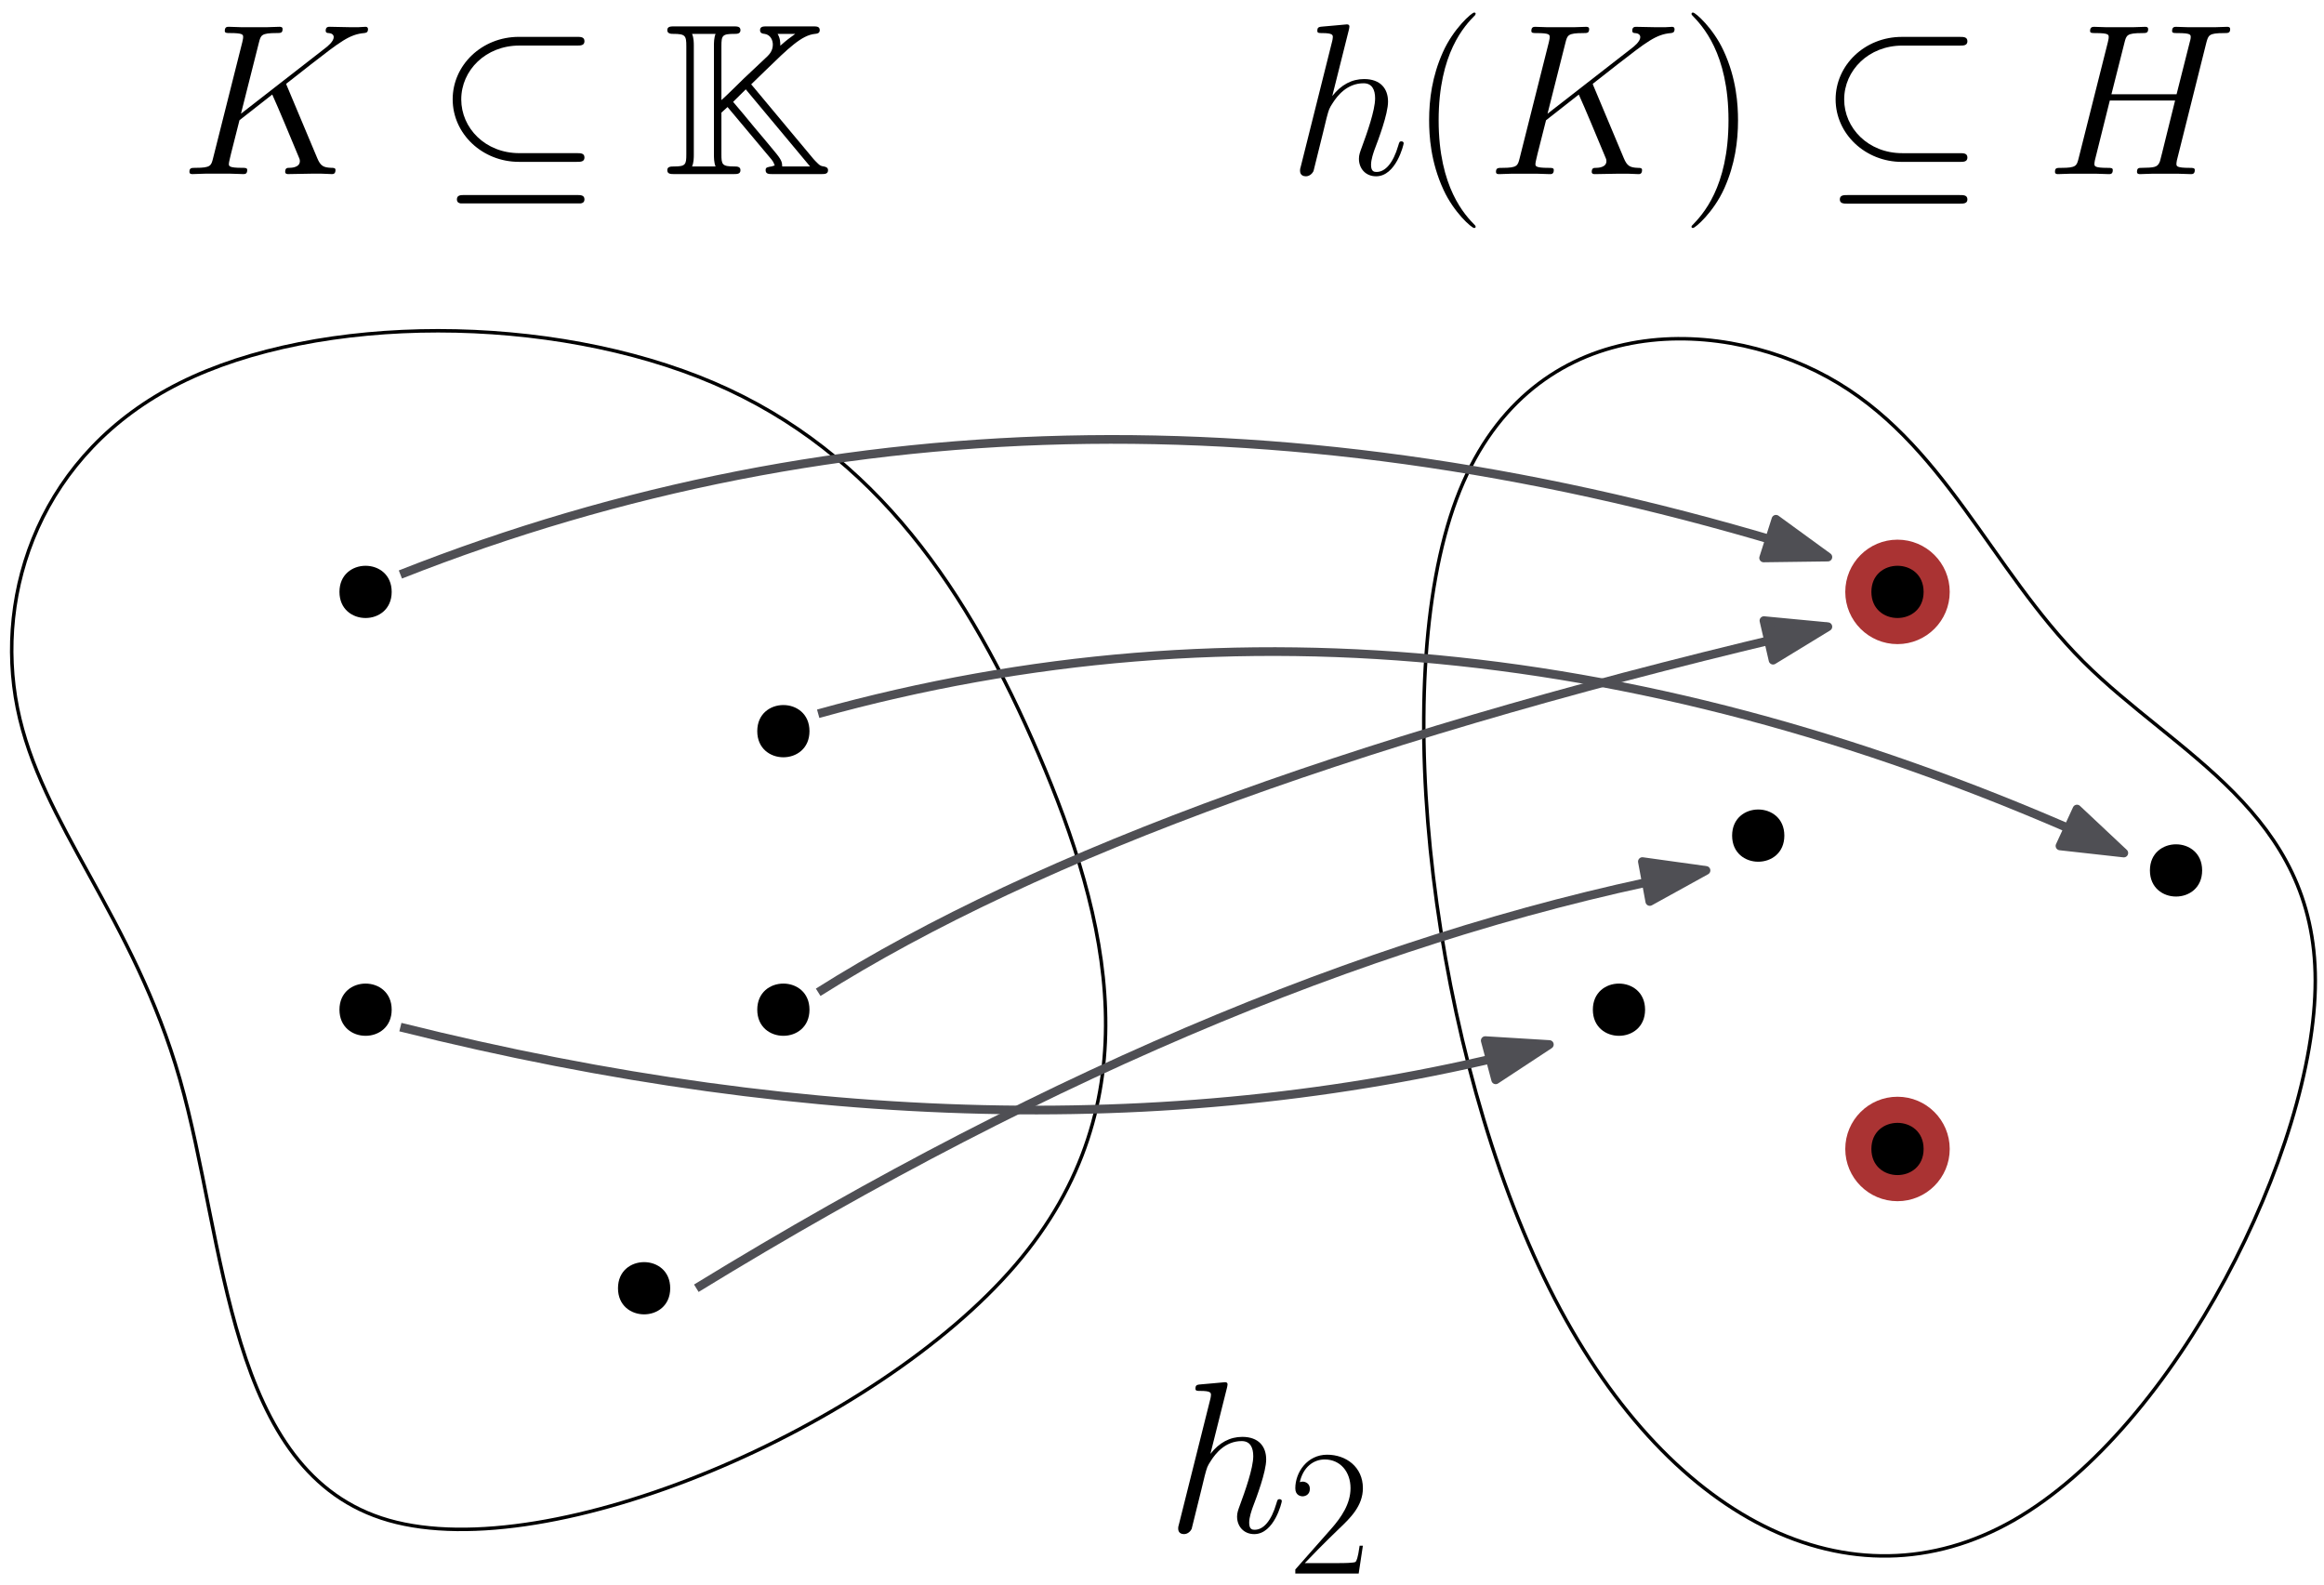
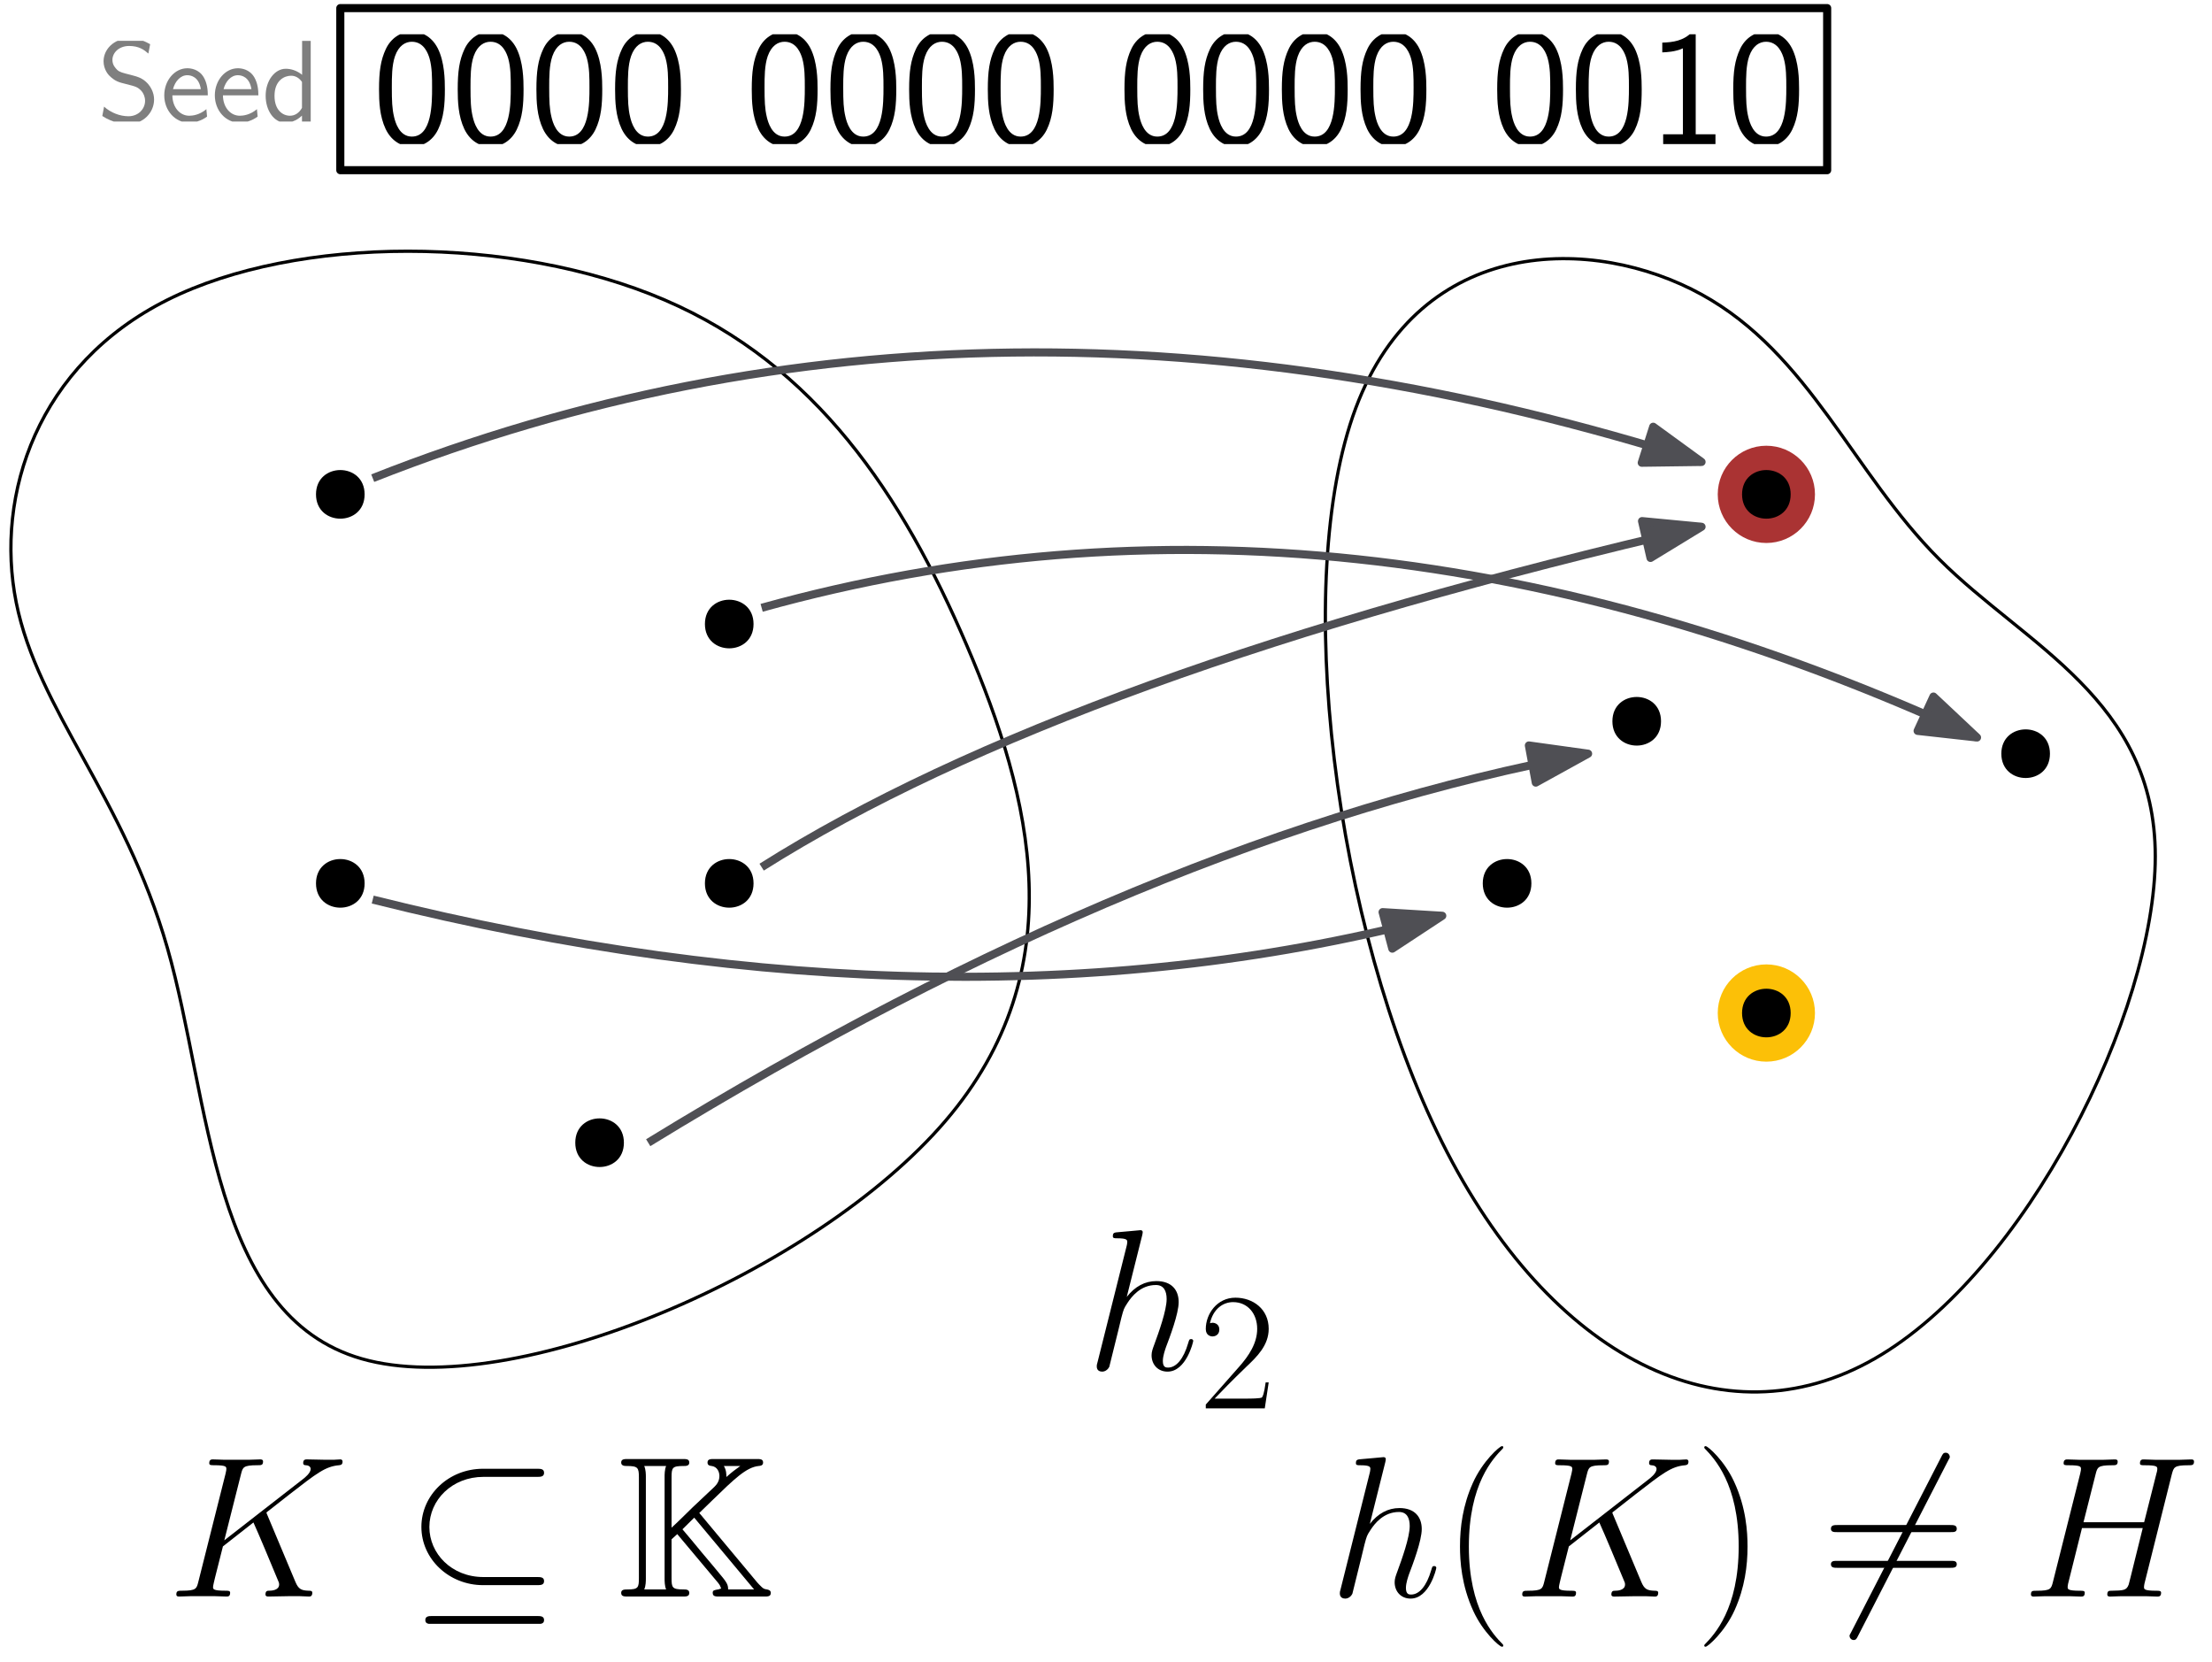
- <svg xmlns="http://www.w3.org/2000/svg" xmlns:xlink="http://www.w3.org/1999/xlink" width="267" height="182" viewBox="0 0 267 182">
+ <svg xmlns="http://www.w3.org/2000/svg" xmlns:xlink="http://www.w3.org/1999/xlink" width="273" height="205" viewBox="0 0 273 205">
  <defs>
    <g>
      <g id="glyph-0-0">
        <path d="M 12.391 -10.016 C 12.359 -10.094 12.266 -10.281 12.266 -10.359 C 12.266 -10.391 12.297 -10.406 12.719 -10.734 L 15.109 -12.609 C 18.438 -15.188 19.531 -16.062 21.234 -16.203 C 21.406 -16.234 21.656 -16.234 21.656 -16.656 C 21.656 -16.797 21.578 -16.922 21.391 -16.922 C 21.109 -16.922 20.812 -16.875 20.547 -16.875 L 19.609 -16.875 C 18.828 -16.875 18.016 -16.922 17.266 -16.922 C 17.094 -16.922 16.797 -16.922 16.797 -16.484 C 16.797 -16.234 16.969 -16.203 17.125 -16.203 C 17.391 -16.188 17.719 -16.078 17.719 -15.734 C 17.719 -15.234 16.969 -14.641 16.781 -14.5 L 7.062 -6.938 L 9.125 -15.109 C 9.344 -15.953 9.391 -16.203 11.156 -16.203 C 11.625 -16.203 11.844 -16.203 11.844 -16.672 C 11.844 -16.922 11.594 -16.922 11.469 -16.922 C 11.031 -16.922 10.5 -16.875 10.031 -16.875 L 7.109 -16.875 C 6.672 -16.875 6.125 -16.922 5.672 -16.922 C 5.484 -16.922 5.203 -16.922 5.203 -16.453 C 5.203 -16.203 5.422 -16.203 5.797 -16.203 C 7.312 -16.203 7.312 -16.016 7.312 -15.734 C 7.312 -15.688 7.312 -15.531 7.219 -15.172 L 3.859 -1.828 C 3.641 -0.969 3.594 -0.719 1.859 -0.719 C 1.391 -0.719 1.141 -0.719 1.141 -0.266 C 1.141 0 1.359 0 1.516 0 C 1.984 0 2.484 -0.047 2.953 -0.047 L 5.844 -0.047 C 6.312 -0.047 6.844 0 7.312 0 C 7.516 0 7.781 0 7.781 -0.469 C 7.781 -0.719 7.562 -0.719 7.188 -0.719 C 5.672 -0.719 5.672 -0.922 5.672 -1.172 C 5.672 -1.344 5.828 -1.953 5.922 -2.359 L 6.891 -6.188 L 10.656 -9.141 C 11.375 -7.562 12.688 -4.391 13.703 -1.953 C 13.781 -1.812 13.828 -1.656 13.828 -1.484 C 13.828 -0.75 12.844 -0.719 12.609 -0.719 C 12.391 -0.719 12.141 -0.719 12.141 -0.25 C 12.141 0 12.422 0 12.484 0 C 13.359 0 14.281 -0.047 15.141 -0.047 L 16.328 -0.047 C 16.703 -0.047 17.125 0 17.5 0 C 17.641 0 17.922 0 17.922 -0.469 C 17.922 -0.719 17.688 -0.719 17.453 -0.719 C 16.531 -0.75 16.203 -0.938 15.828 -1.828 Z M 12.391 -10.016 " />
      </g>
      <g id="glyph-1-0">
        <path d="M 16.328 -14.766 C 16.75 -14.766 17.203 -14.766 17.203 -15.266 C 17.203 -15.766 16.75 -15.766 16.328 -15.766 L 9.672 -15.766 C 5.406 -15.766 2.062 -12.516 2.062 -8.594 C 2.062 -4.609 5.484 -1.406 9.672 -1.406 L 16.328 -1.406 C 16.75 -1.406 17.203 -1.406 17.203 -1.906 C 17.203 -2.406 16.75 -2.406 16.328 -2.406 L 9.719 -2.406 C 5.797 -2.406 3.047 -5.297 3.047 -8.578 C 3.047 -11.938 5.875 -14.766 9.719 -14.766 Z M 3.422 2.406 C 3 2.406 2.547 2.406 2.547 2.906 C 2.547 3.391 3 3.391 3.422 3.391 L 16.328 3.391 C 16.75 3.391 17.203 3.391 17.203 2.906 C 17.203 2.406 16.75 2.406 16.328 2.406 Z M 3.422 2.406 " />
      </g>
      <g id="glyph-2-0">
        <path d="M 10.234 -10.312 L 11.844 -11.875 C 14.547 -14.5 16.031 -15.953 17.562 -16.109 C 17.766 -16.125 18.109 -16.156 18.109 -16.531 C 18.109 -16.969 17.75 -16.969 17.297 -16.969 L 12.062 -16.969 C 11.625 -16.969 11.25 -16.969 11.25 -16.531 C 11.25 -16.156 11.594 -16.125 11.766 -16.109 C 12.438 -16.016 12.719 -15.406 12.719 -14.875 C 12.719 -14.172 12.312 -13.75 12.094 -13.531 L 9.391 -10.984 C 8.828 -10.438 7.406 -9.016 6.812 -8.5 L 6.812 -14.688 C 6.812 -15.938 6.906 -16.109 8.344 -16.109 C 8.578 -16.109 9 -16.109 9 -16.531 C 9 -16.969 8.625 -16.969 8.172 -16.969 L 1.438 -16.969 C 0.984 -16.969 0.594 -16.969 0.594 -16.531 C 0.594 -16.109 1.062 -16.109 1.266 -16.109 C 2.672 -16.109 2.781 -15.906 2.781 -14.688 L 2.781 -2.281 C 2.781 -1.109 2.703 -0.875 1.391 -0.875 C 1.016 -0.875 0.594 -0.875 0.594 -0.453 C 0.594 0 0.984 0 1.438 0 L 8.172 0 C 8.625 0 9 0 9 -0.453 C 9 -0.875 8.578 -0.875 8.297 -0.875 C 6.891 -0.875 6.812 -1.094 6.812 -2.281 L 6.812 -7.062 L 7.516 -7.703 L 11.891 -2.484 L 12.547 -1.703 C 12.812 -1.359 12.812 -1.312 12.938 -0.984 C 12.781 -0.969 12.734 -0.922 12.641 -0.891 C 12.047 -0.797 11.891 -0.766 11.891 -0.453 C 11.891 0 12.266 0 12.719 0 L 18.234 0 C 18.688 0 19.062 0 19.062 -0.453 C 19.062 -0.766 18.766 -0.844 18.578 -0.875 C 18.219 -0.922 18.109 -1.016 17.922 -1.188 C 17.688 -1.406 17.516 -1.594 17.391 -1.734 Z M 15.297 -16.109 C 14.516 -15.531 14.469 -15.531 13.578 -14.75 C 13.578 -15.109 13.578 -15.594 13.266 -16.109 Z M 3.438 -0.875 C 3.641 -1.312 3.641 -1.938 3.641 -2.234 L 3.641 -14.75 C 3.641 -15.047 3.641 -15.656 3.438 -16.109 L 6.141 -16.109 C 5.953 -15.656 5.953 -15.047 5.953 -14.75 L 5.953 -2.234 C 5.953 -1.938 5.953 -1.312 6.141 -0.875 Z M 9.609 -9.734 L 17 -0.875 L 13.797 -0.875 C 13.781 -1.281 13.781 -1.531 13.141 -2.328 C 12.594 -3.016 11.172 -4.688 10.609 -5.359 C 10.109 -5.969 8.406 -8.031 8.156 -8.297 Z M 9.609 -9.734 " />
      </g>
      <g id="glyph-3-0">
        <path d="M 6.969 -16.578 C 6.984 -16.672 7.031 -16.828 7.031 -16.953 C 7.031 -17.203 6.797 -17.203 6.734 -17.203 C 6.719 -17.203 5.5 -17.094 5.375 -17.078 C 4.953 -17.047 4.578 -17 4.141 -16.969 C 3.516 -16.922 3.344 -16.906 3.344 -16.453 C 3.344 -16.203 3.547 -16.203 3.891 -16.203 C 5.109 -16.203 5.125 -15.984 5.125 -15.734 C 5.125 -15.594 5.078 -15.391 5.062 -15.312 L 1.469 -0.969 C 1.359 -0.594 1.359 -0.547 1.359 -0.391 C 1.359 0.156 1.781 0.25 2.031 0.25 C 2.453 0.25 2.781 -0.078 2.906 -0.344 L 4.016 -4.828 C 4.141 -5.375 4.281 -5.891 4.406 -6.438 C 4.688 -7.484 4.688 -7.516 5.156 -8.234 C 5.625 -8.953 6.734 -10.438 8.656 -10.438 C 9.641 -10.438 9.984 -9.688 9.984 -8.703 C 9.984 -7.312 9.016 -4.609 8.469 -3.125 C 8.25 -2.531 8.125 -2.203 8.125 -1.766 C 8.125 -0.641 8.891 0.25 10.094 0.25 C 12.391 0.25 13.266 -3.391 13.266 -3.547 C 13.266 -3.672 13.156 -3.766 13.016 -3.766 C 12.781 -3.766 12.766 -3.688 12.641 -3.266 C 12.062 -1.281 11.156 -0.25 10.156 -0.25 C 9.906 -0.25 9.516 -0.266 9.516 -1.062 C 9.516 -1.703 9.812 -2.5 9.906 -2.781 C 10.359 -3.969 11.469 -6.891 11.469 -8.328 C 11.469 -9.812 10.609 -10.922 8.719 -10.922 C 7.312 -10.922 6.078 -10.266 5.062 -8.969 Z M 6.969 -16.578 " />
      </g>
      <g id="glyph-4-0">
        <path d="M 7.578 6.047 C 7.578 6.016 7.578 5.969 7.516 5.891 C 6.375 4.734 3.328 1.562 3.328 -6.172 C 3.328 -13.906 6.312 -17.047 7.531 -18.281 C 7.531 -18.312 7.578 -18.359 7.578 -18.438 C 7.578 -18.516 7.516 -18.562 7.406 -18.562 C 7.141 -18.562 5.031 -16.734 3.812 -14 C 2.578 -11.25 2.234 -8.578 2.234 -6.188 C 2.234 -4.406 2.406 -1.391 3.891 1.812 C 5.078 4.391 7.109 6.188 7.406 6.188 C 7.531 6.188 7.578 6.141 7.578 6.047 Z M 7.578 6.047 " />
      </g>
      <g id="glyph-5-0">
        <path d="M 12.391 -10.016 C 12.359 -10.094 12.266 -10.281 12.266 -10.359 C 12.266 -10.391 12.297 -10.406 12.719 -10.734 L 15.109 -12.609 C 18.438 -15.188 19.531 -16.062 21.234 -16.203 C 21.406 -16.234 21.656 -16.234 21.656 -16.656 C 21.656 -16.797 21.578 -16.922 21.391 -16.922 C 21.109 -16.922 20.812 -16.875 20.547 -16.875 L 19.609 -16.875 C 18.828 -16.875 18.016 -16.922 17.266 -16.922 C 17.094 -16.922 16.797 -16.922 16.797 -16.484 C 16.797 -16.234 16.969 -16.203 17.125 -16.203 C 17.391 -16.188 17.719 -16.078 17.719 -15.734 C 17.719 -15.234 16.969 -14.641 16.781 -14.5 L 7.062 -6.938 L 9.125 -15.109 C 9.344 -15.953 9.391 -16.203 11.156 -16.203 C 11.625 -16.203 11.844 -16.203 11.844 -16.672 C 11.844 -16.922 11.594 -16.922 11.469 -16.922 C 11.031 -16.922 10.5 -16.875 10.031 -16.875 L 7.109 -16.875 C 6.672 -16.875 6.125 -16.922 5.672 -16.922 C 5.484 -16.922 5.203 -16.922 5.203 -16.453 C 5.203 -16.203 5.422 -16.203 5.797 -16.203 C 7.312 -16.203 7.312 -16.016 7.312 -15.734 C 7.312 -15.688 7.312 -15.531 7.219 -15.172 L 3.859 -1.828 C 3.641 -0.969 3.594 -0.719 1.859 -0.719 C 1.391 -0.719 1.141 -0.719 1.141 -0.266 C 1.141 0 1.359 0 1.516 0 C 1.984 0 2.484 -0.047 2.953 -0.047 L 5.844 -0.047 C 6.312 -0.047 6.844 0 7.312 0 C 7.516 0 7.781 0 7.781 -0.469 C 7.781 -0.719 7.562 -0.719 7.188 -0.719 C 5.672 -0.719 5.672 -0.922 5.672 -1.172 C 5.672 -1.344 5.828 -1.953 5.922 -2.359 L 6.891 -6.188 L 10.656 -9.141 C 11.375 -7.562 12.688 -4.391 13.703 -1.953 C 13.781 -1.812 13.828 -1.656 13.828 -1.484 C 13.828 -0.75 12.844 -0.719 12.609 -0.719 C 12.391 -0.719 12.141 -0.719 12.141 -0.25 C 12.141 0 12.422 0 12.484 0 C 13.359 0 14.281 -0.047 15.141 -0.047 L 16.328 -0.047 C 16.703 -0.047 17.125 0 17.5 0 C 17.641 0 17.922 0 17.922 -0.469 C 17.922 -0.719 17.688 -0.719 17.453 -0.719 C 16.531 -0.75 16.203 -0.938 15.828 -1.828 Z M 12.391 -10.016 " />
      </g>
      <g id="glyph-6-0">
        <path d="M 6.516 -6.172 C 6.516 -7.953 6.344 -10.984 4.859 -14.172 C 3.672 -16.75 1.641 -18.562 1.344 -18.562 C 1.266 -18.562 1.172 -18.531 1.172 -18.406 C 1.172 -18.359 1.188 -18.344 1.219 -18.281 C 2.406 -17.047 5.422 -13.906 5.422 -6.188 C 5.422 1.531 2.422 4.688 1.219 5.922 C 1.188 5.969 1.172 6 1.172 6.047 C 1.172 6.172 1.266 6.188 1.344 6.188 C 1.609 6.188 3.719 4.359 4.938 1.641 C 6.172 -1.109 6.516 -3.797 6.516 -6.172 Z M 6.516 -6.172 " />
      </g>
      <g id="glyph-7-0">
-         <path d="M 16.328 -14.766 C 16.75 -14.766 17.203 -14.766 17.203 -15.266 C 17.203 -15.766 16.75 -15.766 16.328 -15.766 L 9.672 -15.766 C 5.406 -15.766 2.062 -12.516 2.062 -8.594 C 2.062 -4.609 5.484 -1.406 9.672 -1.406 L 16.328 -1.406 C 16.75 -1.406 17.203 -1.406 17.203 -1.906 C 17.203 -2.406 16.75 -2.406 16.328 -2.406 L 9.719 -2.406 C 5.797 -2.406 3.047 -5.297 3.047 -8.578 C 3.047 -11.938 5.875 -14.766 9.719 -14.766 Z M 3.422 2.406 C 3 2.406 2.547 2.406 2.547 2.906 C 2.547 3.391 3 3.391 3.422 3.391 L 16.328 3.391 C 16.75 3.391 17.203 3.391 17.203 2.906 C 17.203 2.406 16.75 2.406 16.328 2.406 Z M 3.422 2.406 " />
+         <path d="M 15.609 -16.781 C 15.812 -17.125 15.812 -17.172 15.812 -17.25 C 15.812 -17.422 15.656 -17.75 15.312 -17.75 C 15.016 -17.75 14.938 -17.594 14.766 -17.25 L 3.641 4.391 C 3.438 4.734 3.438 4.781 3.438 4.859 C 3.438 5.062 3.625 5.359 3.938 5.359 C 4.234 5.359 4.312 5.203 4.484 4.859 Z M 15.609 -16.781 " />
      </g>
      <g id="glyph-8-0">
+         <path d="M 15.938 -7.953 C 16.312 -7.953 16.672 -7.953 16.672 -8.375 C 16.672 -8.828 16.25 -8.828 15.828 -8.828 L 1.984 -8.828 C 1.562 -8.828 1.141 -8.828 1.141 -8.375 C 1.141 -7.953 1.516 -7.953 1.891 -7.953 Z M 15.828 -3.547 C 16.25 -3.547 16.672 -3.547 16.672 -3.984 C 16.672 -4.406 16.312 -4.406 15.938 -4.406 L 1.891 -4.406 C 1.516 -4.406 1.141 -4.406 1.141 -3.984 C 1.141 -3.547 1.562 -3.547 1.984 -3.547 Z M 15.828 -3.547 " />
+       </g>
+       <g id="glyph-9-0">
        <path d="M 18.531 -15.109 C 18.766 -15.953 18.812 -16.203 20.562 -16.203 C 21.016 -16.203 21.266 -16.203 21.266 -16.656 C 21.266 -16.922 21.047 -16.922 20.891 -16.922 C 20.438 -16.922 19.922 -16.875 19.453 -16.875 L 16.531 -16.875 C 16.062 -16.875 15.531 -16.922 15.062 -16.922 C 14.891 -16.922 14.594 -16.922 14.594 -16.453 C 14.594 -16.203 14.766 -16.203 15.234 -16.203 C 16.734 -16.203 16.734 -16.016 16.734 -15.734 C 16.734 -15.688 16.734 -15.531 16.625 -15.172 L 15.109 -9.172 L 7.625 -9.172 L 9.125 -15.109 C 9.344 -15.953 9.391 -16.203 11.156 -16.203 C 11.594 -16.203 11.844 -16.203 11.844 -16.656 C 11.844 -16.922 11.625 -16.922 11.469 -16.922 C 11.031 -16.922 10.5 -16.875 10.031 -16.875 L 7.109 -16.875 C 6.641 -16.875 6.125 -16.922 5.656 -16.922 C 5.484 -16.922 5.172 -16.922 5.172 -16.453 C 5.172 -16.203 5.359 -16.203 5.828 -16.203 C 7.312 -16.203 7.312 -16.016 7.312 -15.734 C 7.312 -15.688 7.312 -15.531 7.219 -15.172 L 3.859 -1.828 C 3.641 -0.969 3.594 -0.719 1.891 -0.719 C 1.312 -0.719 1.141 -0.719 1.141 -0.25 C 1.141 0 1.406 0 1.484 0 C 1.938 0 2.453 -0.047 2.922 -0.047 L 5.844 -0.047 C 6.312 -0.047 6.844 0 7.312 0 C 7.516 0 7.781 0 7.781 -0.469 C 7.781 -0.719 7.562 -0.719 7.188 -0.719 C 5.672 -0.719 5.672 -0.922 5.672 -1.172 C 5.672 -1.188 5.672 -1.359 5.719 -1.562 L 7.438 -8.453 L 14.938 -8.453 C 14.516 -6.812 13.266 -1.641 13.203 -1.484 C 12.938 -0.75 12.547 -0.75 11.078 -0.719 C 10.781 -0.719 10.562 -0.719 10.562 -0.25 C 10.562 0 10.828 0 10.906 0 C 11.344 0 11.875 -0.047 12.344 -0.047 L 15.266 -0.047 C 15.734 -0.047 16.25 0 16.734 0 C 16.922 0 17.203 0 17.203 -0.469 C 17.203 -0.719 16.969 -0.719 16.609 -0.719 C 15.094 -0.719 15.094 -0.922 15.094 -1.172 C 15.094 -1.188 15.094 -1.359 15.141 -1.562 Z M 18.531 -15.109 " />
      </g>
-       <g id="glyph-9-0">
+       <g id="glyph-10-0">
        <path d="M 6.969 -16.578 C 6.984 -16.672 7.031 -16.828 7.031 -16.953 C 7.031 -17.203 6.797 -17.203 6.734 -17.203 C 6.719 -17.203 5.5 -17.094 5.375 -17.078 C 4.953 -17.047 4.578 -17 4.141 -16.969 C 3.516 -16.922 3.344 -16.906 3.344 -16.453 C 3.344 -16.203 3.547 -16.203 3.891 -16.203 C 5.109 -16.203 5.125 -15.984 5.125 -15.734 C 5.125 -15.594 5.078 -15.391 5.062 -15.312 L 1.469 -0.969 C 1.359 -0.594 1.359 -0.547 1.359 -0.391 C 1.359 0.156 1.781 0.25 2.031 0.25 C 2.453 0.25 2.781 -0.078 2.906 -0.344 L 4.016 -4.828 C 4.141 -5.375 4.281 -5.891 4.406 -6.438 C 4.688 -7.484 4.688 -7.516 5.156 -8.234 C 5.625 -8.953 6.734 -10.438 8.656 -10.438 C 9.641 -10.438 9.984 -9.688 9.984 -8.703 C 9.984 -7.312 9.016 -4.609 8.469 -3.125 C 8.25 -2.531 8.125 -2.203 8.125 -1.766 C 8.125 -0.641 8.891 0.25 10.094 0.25 C 12.391 0.25 13.266 -3.391 13.266 -3.547 C 13.266 -3.672 13.156 -3.766 13.016 -3.766 C 12.781 -3.766 12.766 -3.688 12.641 -3.266 C 12.062 -1.281 11.156 -0.25 10.156 -0.25 C 9.906 -0.25 9.516 -0.266 9.516 -1.062 C 9.516 -1.703 9.812 -2.5 9.906 -2.781 C 10.359 -3.969 11.469 -6.891 11.469 -8.328 C 11.469 -9.812 10.609 -10.922 8.719 -10.922 C 7.312 -10.922 6.078 -10.266 5.062 -8.969 Z M 6.969 -16.578 " />
      </g>
-       <g id="glyph-10-0">
+       <g id="glyph-11-0">
        <path d="M 8.609 -3.203 L 8.234 -3.203 C 8.031 -1.734 7.875 -1.484 7.781 -1.359 C 7.688 -1.203 6.203 -1.203 5.906 -1.203 L 1.938 -1.203 C 2.688 -2 4.125 -3.469 5.891 -5.172 C 7.141 -6.359 8.609 -7.766 8.609 -9.812 C 8.609 -12.25 6.672 -13.656 4.5 -13.656 C 2.234 -13.656 0.844 -11.656 0.844 -9.797 C 0.844 -8.984 1.453 -8.875 1.688 -8.875 C 1.906 -8.875 2.516 -9 2.516 -9.734 C 2.516 -10.375 1.984 -10.562 1.688 -10.562 C 1.562 -10.562 1.453 -10.531 1.359 -10.5 C 1.75 -12.25 2.953 -13.109 4.219 -13.109 C 6.016 -13.109 7.188 -11.688 7.188 -9.812 C 7.188 -8.016 6.141 -6.469 4.953 -5.125 L 0.844 -0.469 L 0.844 0 L 8.125 0 Z M 8.609 -3.203 " />
      </g>
+       <g id="glyph-12-0">
+         <path d="M 8.906 -6.75 C 8.906 -7.938 8.875 -10.125 8.031 -11.812 C 7.188 -13.453 5.828 -13.875 4.859 -13.875 C 3.453 -13.875 2.25 -13.062 1.625 -11.734 C 0.969 -10.344 0.781 -8.922 0.781 -6.75 C 0.781 -5.266 0.844 -3.453 1.594 -1.859 C 2.438 -0.109 3.859 0.328 4.828 0.328 C 6.109 0.328 7.359 -0.344 8.062 -1.781 C 8.781 -3.266 8.906 -4.891 8.906 -6.75 Z M 4.828 -0.922 C 3.266 -0.922 2.781 -2.734 2.641 -3.328 C 2.391 -4.359 2.359 -5.344 2.359 -6.984 C 2.359 -8.266 2.359 -9.703 2.75 -10.844 C 3.219 -12.172 4.047 -12.625 4.828 -12.625 C 6.359 -12.625 6.859 -11.094 7.016 -10.562 C 7.328 -9.453 7.328 -8.188 7.328 -6.984 C 7.328 -5.062 7.328 -0.922 4.828 -0.922 Z M 4.828 -0.922 " />
+       </g>
+       <g id="glyph-12-1">
+         <path d="M 5.859 -13.875 L 5.469 -13.875 C 4.359 -12.719 3.062 -12.562 1.734 -12.516 L 1.734 -11.312 C 2.328 -11.344 3.312 -11.375 4.281 -11.812 L 4.281 -1.203 L 1.844 -1.203 L 1.844 0 L 8.297 0 L 8.297 -1.203 L 5.859 -1.203 Z M 5.859 -13.875 " />
+       </g>
+       <g id="glyph-13-0">
+         <path d="M 6.531 -9.547 C 5.938 -9.875 5.219 -10.25 3.938 -10.25 C 2.016 -10.25 0.781 -8.875 0.781 -7.438 C 0.781 -6.422 1.391 -5.766 1.469 -5.688 C 2.172 -4.984 2.656 -4.844 3.578 -4.625 C 4.797 -4.312 4.984 -4.266 5.453 -3.781 C 5.688 -3.531 5.906 -3.062 5.906 -2.562 C 5.906 -1.578 5.094 -0.656 3.859 -0.656 C 2.812 -0.656 1.688 -1.078 0.844 -1.844 L 0.625 -0.688 C 1.938 0.172 3.203 0.297 3.859 0.297 C 5.703 0.297 7.016 -1.125 7.016 -2.719 C 7.016 -3.625 6.562 -4.312 6.25 -4.672 C 5.594 -5.375 5.062 -5.516 4.109 -5.766 C 3.125 -6.016 2.766 -6.094 2.453 -6.391 C 2.266 -6.594 1.875 -6.953 1.875 -7.609 C 1.875 -8.484 2.672 -9.328 3.938 -9.328 C 5.156 -9.328 5.797 -8.844 6.312 -8.391 Z M 6.531 -9.547 " />
+       </g>
+       <g id="glyph-13-1">
+         <path d="M 5.844 -3.234 C 5.844 -3.844 5.781 -4.719 5.328 -5.484 C 4.734 -6.469 3.734 -6.578 3.312 -6.578 C 1.766 -6.578 0.469 -5.094 0.469 -3.234 C 0.469 -1.328 1.844 0.141 3.516 0.141 C 4.172 0.141 4.969 -0.047 5.75 -0.609 C 5.75 -0.672 5.703 -1.125 5.703 -1.141 C 5.688 -1.156 5.672 -1.484 5.672 -1.531 C 4.812 -0.812 3.969 -0.719 3.547 -0.719 C 2.438 -0.719 1.484 -1.703 1.469 -3.234 Z M 1.547 -4 C 1.797 -4.969 2.469 -5.719 3.312 -5.719 C 3.766 -5.719 4.75 -5.516 4.984 -4 Z M 1.547 -4 " />
+       </g>
+       <g id="glyph-13-2">
+         <path d="M 6.062 -9.953 L 5 -9.953 L 5 -5.766 C 4.344 -6.312 3.594 -6.516 2.984 -6.516 C 1.625 -6.516 0.5 -5.047 0.5 -3.188 C 0.5 -1.328 1.562 0.141 2.922 0.141 C 3.453 0.141 4.266 -0.031 4.984 -0.734 L 4.984 0 L 6.062 0 Z M 4.984 -1.688 C 4.641 -1.078 4.125 -0.719 3.5 -0.719 C 2.625 -0.719 1.594 -1.391 1.594 -3.172 C 1.594 -5.078 2.812 -5.656 3.641 -5.656 C 4.203 -5.656 4.656 -5.359 4.984 -4.891 Z M 4.984 -1.688 " />
+       </g>
    </g>
    <clipPath id="clip-0">
-       <path clip-rule="nonzero" d="M 52 4 L 68 4 L 68 23.371 L 52 23.371 Z M 52 4 " />
+       <path clip-rule="nonzero" d="M 52 181 L 68 181 L 68 200.371 L 52 200.371 Z M 52 181 " />
    </clipPath>
    <clipPath id="clip-1">
-       <path clip-rule="nonzero" d="M 76 3 L 95.379 3 L 95.379 20 L 76 20 Z M 76 3 " />
+       <path clip-rule="nonzero" d="M 76 180 L 95.379 180 L 95.379 197 L 76 197 Z M 76 180 " />
    </clipPath>
    <clipPath id="clip-2">
-       <path clip-rule="nonzero" d="M 164 1.438 L 170 1.438 L 170 26.18 L 164 26.18 Z M 164 1.438 " />
+       <path clip-rule="nonzero" d="M 180 178.438 L 186 178.438 L 186 203.18 L 180 203.18 Z M 180 178.438 " />
    </clipPath>
    <clipPath id="clip-3">
-       <path clip-rule="nonzero" d="M 194 1.438 L 200 1.438 L 200 26.18 L 194 26.18 Z M 194 1.438 " />
+       <path clip-rule="nonzero" d="M 210 178.438 L 216 178.438 L 216 203.18 L 210 203.18 Z M 210 178.438 " />
    </clipPath>
    <clipPath id="clip-4">
-       <path clip-rule="nonzero" d="M 135 158.785 L 148 158.785 L 148 177 L 135 177 Z M 135 158.785 " />
+       <path clip-rule="nonzero" d="M 135 151.785 L 148 151.785 L 148 170 L 135 170 Z M 135 151.785 " />
    </clipPath>
    <clipPath id="clip-5">
-       <path clip-rule="nonzero" d="M 148 167 L 157 167 L 157 180.781 L 148 180.781 Z M 148 167 " />
+       <path clip-rule="nonzero" d="M 148 160 L 157 160 L 157 173.781 L 148 173.781 Z M 148 160 " />
+     </clipPath>
+     <clipPath id="clip-6">
+       <path clip-rule="nonzero" d="M 138 4.227 L 176.859 4.227 L 176.859 17.777 L 138 17.777 Z M 138 4.227 " />
+     </clipPath>
+     <clipPath id="clip-7">
+       <path clip-rule="nonzero" d="M 92 4.227 L 130.859 4.227 L 130.859 17.777 L 92 17.777 Z M 92 4.227 " />
+     </clipPath>
+     <clipPath id="clip-8">
+       <path clip-rule="nonzero" d="M 46 4.227 L 84.859 4.227 L 84.859 17.777 L 46 17.777 Z M 46 4.227 " />
+     </clipPath>
+     <clipPath id="clip-9">
+       <path clip-rule="nonzero" d="M 184 4.227 L 222.859 4.227 L 222.859 17.777 L 184 17.777 Z M 184 4.227 " />
+     </clipPath>
+     <clipPath id="clip-10">
+       <path clip-rule="nonzero" d="M 12 5.035 L 39 5.035 L 39 15 L 12 15 Z M 12 5.035 " />
    </clipPath>
  </defs>
-   <path fill-rule="evenodd" fill="rgb(0%, 0%, 0%)" fill-opacity="1" d="M 205 96 C 205 92 199 92 199 96 C 199 100 205 100 205 96 Z M 205 96 " />
-   <path fill-rule="evenodd" fill="rgb(66.7%, 20%, 20%)" fill-opacity="1" d="M 224 132 C 224 128.688 221.312 126 218 126 C 214.688 126 212 128.688 212 132 C 212 135.312 214.688 138 218 138 C 221.312 138 224 135.312 224 132 Z M 224 132 " />
-   <path fill-rule="evenodd" fill="rgb(66.7%, 20%, 20%)" fill-opacity="1" d="M 224 68 C 224 64.688 221.312 62 218 62 C 214.688 62 212 64.688 212 68 C 212 71.312 214.688 74 218 74 C 221.312 74 224 71.312 224 68 Z M 224 68 " />
-   <path fill-rule="evenodd" fill="rgb(0%, 0%, 0%)" fill-opacity="1" d="M 221 132 C 221 128 215 128 215 132 C 215 136 221 136 221 132 Z M 221 132 " />
-   <path fill-rule="evenodd" fill="rgb(100%, 100%, 100%)" fill-opacity="1" d="M 82 46 C 82 42.688 79.312 40 76 40 C 72.688 40 70 42.688 70 46 C 70 49.312 72.688 52 76 52 C 79.312 52 82 49.312 82 46 Z M 82 46 " />
-   <g fill="rgb(0%, 0%, 0%)" fill-opacity="1">
-     <use xlink:href="#glyph-0-0" x="20.622" y="20" />
+   <path fill-rule="evenodd" fill="rgb(99%, 75.4%, 2.7%)" fill-opacity="1" d="M 224 125 C 224 121.688 221.312 119 218 119 C 214.688 119 212 121.688 212 125 C 212 128.312 214.688 131 218 131 C 221.312 131 224 128.312 224 125 Z M 224 125 " />
+   <path fill-rule="evenodd" fill="rgb(0%, 0%, 0%)" fill-opacity="1" d="M 221 125 C 221 121 215 121 215 125 C 215 129 221 129 221 125 Z M 221 125 " />
+   <path fill-rule="evenodd" fill="rgb(0%, 0%, 0%)" fill-opacity="1" d="M 253 93 C 253 89 247 89 247 93 C 247 97 253 97 253 93 Z M 253 93 " />
+   <path fill-rule="evenodd" fill="rgb(0%, 0%, 0%)" fill-opacity="1" d="M 205 89 C 205 85 199 85 199 89 C 199 93 205 93 205 89 Z M 205 89 " />
+   <path fill-rule="evenodd" fill="rgb(66.7%, 20%, 20%)" fill-opacity="1" d="M 224 61 C 224 57.688 221.312 55 218 55 C 214.688 55 212 57.688 212 61 C 212 64.312 214.688 67 218 67 C 221.312 67 224 64.312 224 61 Z M 224 61 " />
+   <path fill-rule="evenodd" fill="rgb(100%, 100%, 100%)" fill-opacity="1" d="M 82 39 C 82 35.688 79.312 33 76 33 C 72.688 33 70 35.688 70 39 C 70 42.312 72.688 45 76 45 C 79.312 45 82 42.312 82 39 Z M 82 39 " />
+   <g fill="rgb(0%, 0%, 0%)" fill-opacity="1">
+     <use xlink:href="#glyph-0-0" x="20.622" y="197" />
  </g>
  <g clip-path="url(#clip-0)">
    <g fill="rgb(0%, 0%, 0%)" fill-opacity="1">
-       <use xlink:href="#glyph-1-0" x="49.945" y="20" />
+       <use xlink:href="#glyph-1-0" x="49.945" y="197" />
    </g>
  </g>
  <g clip-path="url(#clip-1)">
    <g fill="rgb(0%, 0%, 0%)" fill-opacity="1">
-       <use xlink:href="#glyph-2-0" x="76.07" y="20" />
-     </g>
-   </g>
-   <path fill-rule="evenodd" fill="rgb(0%, 0%, 0%)" fill-opacity="1" d="M 45 68 C 45 64 39 64 39 68 C 39 72 45 72 45 68 Z M 45 68 " />
-   <path fill-rule="evenodd" fill="rgb(0%, 0%, 0%)" fill-opacity="1" d="M 93 84 C 93 80 87 80 87 84 C 87 88 93 88 93 84 Z M 93 84 " />
-   <path fill-rule="evenodd" fill="rgb(0%, 0%, 0%)" fill-opacity="1" d="M 45 116 C 45 112 39 112 39 116 C 39 120 45 120 45 116 Z M 45 116 " />
-   <path fill-rule="evenodd" fill="rgb(0%, 0%, 0%)" fill-opacity="1" d="M 93 116 C 93 112 87 112 87 116 C 87 120 93 120 93 116 Z M 93 116 " />
-   <path fill-rule="evenodd" fill="rgb(0%, 0%, 0%)" fill-opacity="1" d="M 77 148 C 77 144 71 144 71 148 C 71 152 77 152 77 148 Z M 77 148 " />
-   <path fill-rule="evenodd" fill="rgb(0%, 0%, 0%)" fill-opacity="1" d="M 221 68 C 221 64 215 64 215 68 C 215 72 221 72 221 68 Z M 221 68 " />
-   <path fill-rule="evenodd" fill="rgb(0%, 0%, 0%)" fill-opacity="1" d="M 253 100 C 253 96 247 96 247 100 C 247 104 253 104 253 100 Z M 253 100 " />
-   <path fill-rule="evenodd" fill="rgb(0%, 0%, 0%)" fill-opacity="1" d="M 189 116 C 189 112 183 112 183 116 C 183 120 189 120 189 116 Z M 189 116 " />
-   <path fill="none" stroke-width="0.4" stroke-linecap="butt" stroke-linejoin="round" stroke="rgb(0%, 0%, 0%)" stroke-opacity="1" stroke-miterlimit="10" d="M 184 728 C 202.668 720 213.332 704 221.332 685.332 C 229.332 666.668 234.668 645.332 218.668 626.668 C 202.668 608 165.332 592 146.668 597.332 C 128 602.668 128 629.332 122.668 648 C 117.332 666.668 106.668 677.332 104 690.668 C 101.332 704 106.668 720 122.668 728 C 138.668 736 165.332 736 184 728 Z M 184 728 " transform="matrix(1, 0, 0, -1, -102, 772)" />
-   <g fill="rgb(0%, 0%, 0%)" fill-opacity="1">
-     <use xlink:href="#glyph-3-0" x="148" y="20.004" />
+       <use xlink:href="#glyph-2-0" x="76.07" y="197" />
+     </g>
+   </g>
+   <path fill-rule="evenodd" fill="rgb(0%, 0%, 0%)" fill-opacity="1" d="M 45 61 C 45 57 39 57 39 61 C 39 65 45 65 45 61 Z M 45 61 " />
+   <path fill-rule="evenodd" fill="rgb(0%, 0%, 0%)" fill-opacity="1" d="M 93 77 C 93 73 87 73 87 77 C 87 81 93 81 93 77 Z M 93 77 " />
+   <path fill-rule="evenodd" fill="rgb(0%, 0%, 0%)" fill-opacity="1" d="M 45 109 C 45 105 39 105 39 109 C 39 113 45 113 45 109 Z M 45 109 " />
+   <path fill-rule="evenodd" fill="rgb(0%, 0%, 0%)" fill-opacity="1" d="M 93 109 C 93 105 87 105 87 109 C 87 113 93 113 93 109 Z M 93 109 " />
+   <path fill-rule="evenodd" fill="rgb(0%, 0%, 0%)" fill-opacity="1" d="M 77 141 C 77 137 71 137 71 141 C 71 145 77 145 77 141 Z M 77 141 " />
+   <path fill-rule="evenodd" fill="rgb(0%, 0%, 0%)" fill-opacity="1" d="M 221 61 C 221 57 215 57 215 61 C 215 65 221 65 221 61 Z M 221 61 " />
+   <path fill-rule="evenodd" fill="rgb(0%, 0%, 0%)" fill-opacity="1" d="M 189 109 C 189 105 183 105 183 109 C 183 113 189 113 189 109 Z M 189 109 " />
+   <path fill="none" stroke-width="0.4" stroke-linecap="butt" stroke-linejoin="round" stroke="rgb(0%, 0%, 0%)" stroke-opacity="1" stroke-miterlimit="10" d="M 184 728 C 202.668 720 213.332 704 221.332 685.332 C 229.332 666.668 234.668 645.332 218.668 626.668 C 202.668 608 165.332 592 146.668 597.332 C 128 602.668 128 629.332 122.668 648 C 117.332 666.668 106.668 677.332 104 690.668 C 101.332 704 106.668 720 122.668 728 C 138.668 736 165.332 736 184 728 Z M 184 728 " transform="matrix(1, 0, 0, -1, -102, 765)" />
+   <g fill="rgb(0%, 0%, 0%)" fill-opacity="1">
+     <use xlink:href="#glyph-3-0" x="164" y="197.004" />
  </g>
  <g clip-path="url(#clip-2)">
    <g fill="rgb(0%, 0%, 0%)" fill-opacity="1">
-       <use xlink:href="#glyph-4-0" x="161.955" y="20.004" />
-     </g>
-   </g>
-   <g fill="rgb(0%, 0%, 0%)" fill-opacity="1">
-     <use xlink:href="#glyph-5-0" x="170.73" y="20.004" />
+       <use xlink:href="#glyph-4-0" x="177.955" y="197.004" />
+     </g>
+   </g>
+   <g fill="rgb(0%, 0%, 0%)" fill-opacity="1">
+     <use xlink:href="#glyph-5-0" x="186.73" y="197.004" />
  </g>
  <g clip-path="url(#clip-3)">
    <g fill="rgb(0%, 0%, 0%)" fill-opacity="1">
-       <use xlink:href="#glyph-6-0" x="193.162" y="20.004" />
-     </g>
-   </g>
-   <g fill="rgb(0%, 0%, 0%)" fill-opacity="1">
-     <use xlink:href="#glyph-7-0" x="208.828" y="20.004" />
-   </g>
-   <g fill="rgb(0%, 0%, 0%)" fill-opacity="1">
-     <use xlink:href="#glyph-8-0" x="234.953" y="20.004" />
-   </g>
-   <path fill="none" stroke-width="0.4" stroke-linecap="butt" stroke-linejoin="round" stroke="rgb(0%, 0%, 0%)" stroke-opacity="1" stroke-miterlimit="10" d="M 341.332 696 C 352 685.332 368 678.668 368 659.332 C 368 640 352 608 333.332 597.332 C 314.668 586.668 293.332 597.332 280 624 C 266.668 650.668 261.332 693.332 269.332 714.668 C 277.332 736 298.668 736 312 728.668 C 325.332 721.332 330.668 706.668 341.332 696 Z M 341.332 696 " transform="matrix(1, 0, 0, -1, -102, 772)" />
-   <path fill="none" stroke-width="1" stroke-linecap="butt" stroke-linejoin="round" stroke="rgb(31%, 31%, 33%)" stroke-opacity="1" stroke-miterlimit="10" d="M 148 706 C 198.668 726 253.332 726.668 312 708 " transform="matrix(1, 0, 0, -1, -102, 772)" />
-   <path fill-rule="evenodd" fill="rgb(31%, 31%, 33%)" fill-opacity="1" stroke-width="1" stroke-linecap="butt" stroke-linejoin="round" stroke="rgb(31%, 31%, 33%)" stroke-opacity="1" stroke-miterlimit="10" d="M 312 708 L 306.035 712.344 L 304.621 707.902 Z M 312 708 " transform="matrix(1, 0, 0, -1, -102, 772)" />
-   <path fill="none" stroke-width="1" stroke-linecap="butt" stroke-linejoin="round" stroke="rgb(31%, 31%, 33%)" stroke-opacity="1" stroke-miterlimit="10" d="M 196 690 C 244 703.332 294 698 346 674 " transform="matrix(1, 0, 0, -1, -102, 772)" />
-   <path fill-rule="evenodd" fill="rgb(31%, 31%, 33%)" fill-opacity="1" stroke-width="1" stroke-linecap="butt" stroke-linejoin="round" stroke="rgb(31%, 31%, 33%)" stroke-opacity="1" stroke-miterlimit="10" d="M 346 674 L 340.621 679.051 L 338.668 674.816 Z M 346 674 " transform="matrix(1, 0, 0, -1, -102, 772)" />
-   <path fill="none" stroke-width="1" stroke-linecap="butt" stroke-linejoin="round" stroke="rgb(31%, 31%, 33%)" stroke-opacity="1" stroke-miterlimit="10" d="M 148 654 C 196 642 240 641.332 280 652 " transform="matrix(1, 0, 0, -1, -102, 772)" />
-   <path fill-rule="evenodd" fill="rgb(31%, 31%, 33%)" fill-opacity="1" stroke-width="1" stroke-linecap="butt" stroke-linejoin="round" stroke="rgb(31%, 31%, 33%)" stroke-opacity="1" stroke-miterlimit="10" d="M 280 652 L 272.637 652.449 L 273.836 647.945 Z M 280 652 " transform="matrix(1, 0, 0, -1, -102, 772)" />
-   <path fill="none" stroke-width="1" stroke-linecap="butt" stroke-linejoin="round" stroke="rgb(31%, 31%, 33%)" stroke-opacity="1" stroke-miterlimit="10" d="M 196 658 C 221.332 674 260 688 312 700 " transform="matrix(1, 0, 0, -1, -102, 772)" />
-   <path fill-rule="evenodd" fill="rgb(31%, 31%, 33%)" fill-opacity="1" stroke-width="1" stroke-linecap="butt" stroke-linejoin="round" stroke="rgb(31%, 31%, 33%)" stroke-opacity="1" stroke-miterlimit="10" d="M 312 700 L 304.656 700.699 L 305.703 696.156 Z M 312 700 " transform="matrix(1, 0, 0, -1, -102, 772)" />
+       <use xlink:href="#glyph-6-0" x="209.162" y="197.004" />
+     </g>
+   </g>
+   <g fill="rgb(0%, 0%, 0%)" fill-opacity="1">
+     <use xlink:href="#glyph-7-0" x="224.828" y="197.004" />
+   </g>
+   <g fill="rgb(0%, 0%, 0%)" fill-opacity="1">
+     <use xlink:href="#glyph-8-0" x="224.828" y="197.004" />
+   </g>
+   <g fill="rgb(0%, 0%, 0%)" fill-opacity="1">
+     <use xlink:href="#glyph-9-0" x="249.515" y="197.004" />
+   </g>
+   <path fill="none" stroke-width="0.4" stroke-linecap="butt" stroke-linejoin="round" stroke="rgb(0%, 0%, 0%)" stroke-opacity="1" stroke-miterlimit="10" d="M 341.332 696 C 352 685.332 368 678.668 368 659.332 C 368 640 352 608 333.332 597.332 C 314.668 586.668 293.332 597.332 280 624 C 266.668 650.668 261.332 693.332 269.332 714.668 C 277.332 736 298.668 736 312 728.668 C 325.332 721.332 330.668 706.668 341.332 696 Z M 341.332 696 " transform="matrix(1, 0, 0, -1, -102, 765)" />
+   <path fill="none" stroke-width="1" stroke-linecap="butt" stroke-linejoin="round" stroke="rgb(31%, 31%, 33%)" stroke-opacity="1" stroke-miterlimit="10" d="M 148 706 C 198.668 726 253.332 726.668 312 708 " transform="matrix(1, 0, 0, -1, -102, 765)" />
+   <path fill-rule="evenodd" fill="rgb(31%, 31%, 33%)" fill-opacity="1" stroke-width="1" stroke-linecap="butt" stroke-linejoin="round" stroke="rgb(31%, 31%, 33%)" stroke-opacity="1" stroke-miterlimit="10" d="M 312 708 L 306.035 712.344 L 304.621 707.902 Z M 312 708 " transform="matrix(1, 0, 0, -1, -102, 765)" />
+   <path fill="none" stroke-width="1" stroke-linecap="butt" stroke-linejoin="round" stroke="rgb(31%, 31%, 33%)" stroke-opacity="1" stroke-miterlimit="10" d="M 196 690 C 244 703.332 294 698 346 674 " transform="matrix(1, 0, 0, -1, -102, 765)" />
+   <path fill-rule="evenodd" fill="rgb(31%, 31%, 33%)" fill-opacity="1" stroke-width="1" stroke-linecap="butt" stroke-linejoin="round" stroke="rgb(31%, 31%, 33%)" stroke-opacity="1" stroke-miterlimit="10" d="M 346 674 L 340.621 679.051 L 338.668 674.816 Z M 346 674 " transform="matrix(1, 0, 0, -1, -102, 765)" />
+   <path fill="none" stroke-width="1" stroke-linecap="butt" stroke-linejoin="round" stroke="rgb(31%, 31%, 33%)" stroke-opacity="1" stroke-miterlimit="10" d="M 148 654 C 196 642 240 641.332 280 652 " transform="matrix(1, 0, 0, -1, -102, 765)" />
+   <path fill-rule="evenodd" fill="rgb(31%, 31%, 33%)" fill-opacity="1" stroke-width="1" stroke-linecap="butt" stroke-linejoin="round" stroke="rgb(31%, 31%, 33%)" stroke-opacity="1" stroke-miterlimit="10" d="M 280 652 L 272.637 652.449 L 273.836 647.945 Z M 280 652 " transform="matrix(1, 0, 0, -1, -102, 765)" />
+   <path fill="none" stroke-width="1" stroke-linecap="butt" stroke-linejoin="round" stroke="rgb(31%, 31%, 33%)" stroke-opacity="1" stroke-miterlimit="10" d="M 196 658 C 221.332 674 260 688 312 700 " transform="matrix(1, 0, 0, -1, -102, 765)" />
+   <path fill-rule="evenodd" fill="rgb(31%, 31%, 33%)" fill-opacity="1" stroke-width="1" stroke-linecap="butt" stroke-linejoin="round" stroke="rgb(31%, 31%, 33%)" stroke-opacity="1" stroke-miterlimit="10" d="M 312 700 L 304.656 700.699 L 305.703 696.156 Z M 312 700 " transform="matrix(1, 0, 0, -1, -102, 765)" />
  <g clip-path="url(#clip-4)">
    <g fill="rgb(0%, 0%, 0%)" fill-opacity="1">
-       <use xlink:href="#glyph-9-0" x="134" y="175.998" />
+       <use xlink:href="#glyph-10-0" x="134" y="168.998" />
    </g>
  </g>
  <g clip-path="url(#clip-5)">
    <g fill="rgb(0%, 0%, 0%)" fill-opacity="1">
-       <use xlink:href="#glyph-10-0" x="147.971" y="180.78" />
-     </g>
-   </g>
-   <path fill="none" stroke-width="1" stroke-linecap="butt" stroke-linejoin="round" stroke="rgb(31%, 31%, 33%)" stroke-opacity="1" stroke-miterlimit="10" d="M 182 624 C 223.332 649.332 262 665.332 298 672 " transform="matrix(1, 0, 0, -1, -102, 772)" />
-   <path fill-rule="evenodd" fill="rgb(31%, 31%, 33%)" fill-opacity="1" stroke-width="1" stroke-linecap="butt" stroke-linejoin="round" stroke="rgb(31%, 31%, 33%)" stroke-opacity="1" stroke-miterlimit="10" d="M 298 672 L 290.691 673.016 L 291.543 668.434 Z M 298 672 " transform="matrix(1, 0, 0, -1, -102, 772)" />
+       <use xlink:href="#glyph-11-0" x="147.971" y="173.78" />
+     </g>
+   </g>
+   <path fill="none" stroke-width="1" stroke-linecap="butt" stroke-linejoin="round" stroke="rgb(31%, 31%, 33%)" stroke-opacity="1" stroke-miterlimit="10" d="M 182 624 C 223.332 649.332 262 665.332 298 672 " transform="matrix(1, 0, 0, -1, -102, 765)" />
+   <path fill-rule="evenodd" fill="rgb(31%, 31%, 33%)" fill-opacity="1" stroke-width="1" stroke-linecap="butt" stroke-linejoin="round" stroke="rgb(31%, 31%, 33%)" stroke-opacity="1" stroke-miterlimit="10" d="M 298 672 L 290.691 673.016 L 291.543 668.434 Z M 298 672 " transform="matrix(1, 0, 0, -1, -102, 765)" />
+   <path fill="none" stroke-width="1" stroke-linecap="butt" stroke-linejoin="round" stroke="rgb(0%, 0%, 0%)" stroke-opacity="1" stroke-miterlimit="10" d="M 144 764 L 144 744 L 327.504 744 L 327.504 764 Z M 144 764 " transform="matrix(1, 0, 0, -1, -102, 765)" />
+   <g clip-path="url(#clip-6)">
+     <g fill="rgb(0%, 0%, 0%)" fill-opacity="1">
+       <use xlink:href="#glyph-12-0" x="137.999" y="17.776" />
+       <use xlink:href="#glyph-12-0" x="147.71" y="17.776" />
+       <use xlink:href="#glyph-12-0" x="157.422" y="17.776" />
+       <use xlink:href="#glyph-12-0" x="167.133" y="17.776" />
+     </g>
+   </g>
+   <g clip-path="url(#clip-7)">
+     <g fill="rgb(0%, 0%, 0%)" fill-opacity="1">
+       <use xlink:href="#glyph-12-0" x="91.999" y="17.776" />
+       <use xlink:href="#glyph-12-0" x="101.71" y="17.776" />
+       <use xlink:href="#glyph-12-0" x="111.422" y="17.776" />
+       <use xlink:href="#glyph-12-0" x="121.133" y="17.776" />
+     </g>
+   </g>
+   <g clip-path="url(#clip-8)">
+     <g fill="rgb(0%, 0%, 0%)" fill-opacity="1">
+       <use xlink:href="#glyph-12-0" x="45.999" y="17.776" />
+       <use xlink:href="#glyph-12-0" x="55.71" y="17.776" />
+       <use xlink:href="#glyph-12-0" x="65.422" y="17.776" />
+       <use xlink:href="#glyph-12-0" x="75.133" y="17.776" />
+     </g>
+   </g>
+   <g clip-path="url(#clip-9)">
+     <g fill="rgb(0%, 0%, 0%)" fill-opacity="1">
+       <use xlink:href="#glyph-12-0" x="183.999" y="17.776" />
+       <use xlink:href="#glyph-12-0" x="193.71" y="17.776" />
+       <use xlink:href="#glyph-12-1" x="203.421" y="17.776" />
+       <use xlink:href="#glyph-12-0" x="213.133" y="17.776" />
+     </g>
+   </g>
+   <g clip-path="url(#clip-10)">
+     <g fill="rgb(0%, 0%, 0%)" fill-opacity="0.5">
+       <use xlink:href="#glyph-13-0" x="12" y="15" />
+       <use xlink:href="#glyph-13-1" x="19.804" y="15" />
+       <use xlink:href="#glyph-13-1" x="26.045" y="15" />
+       <use xlink:href="#glyph-13-2" x="32.286" y="15" />
+     </g>
+   </g>
</svg>
